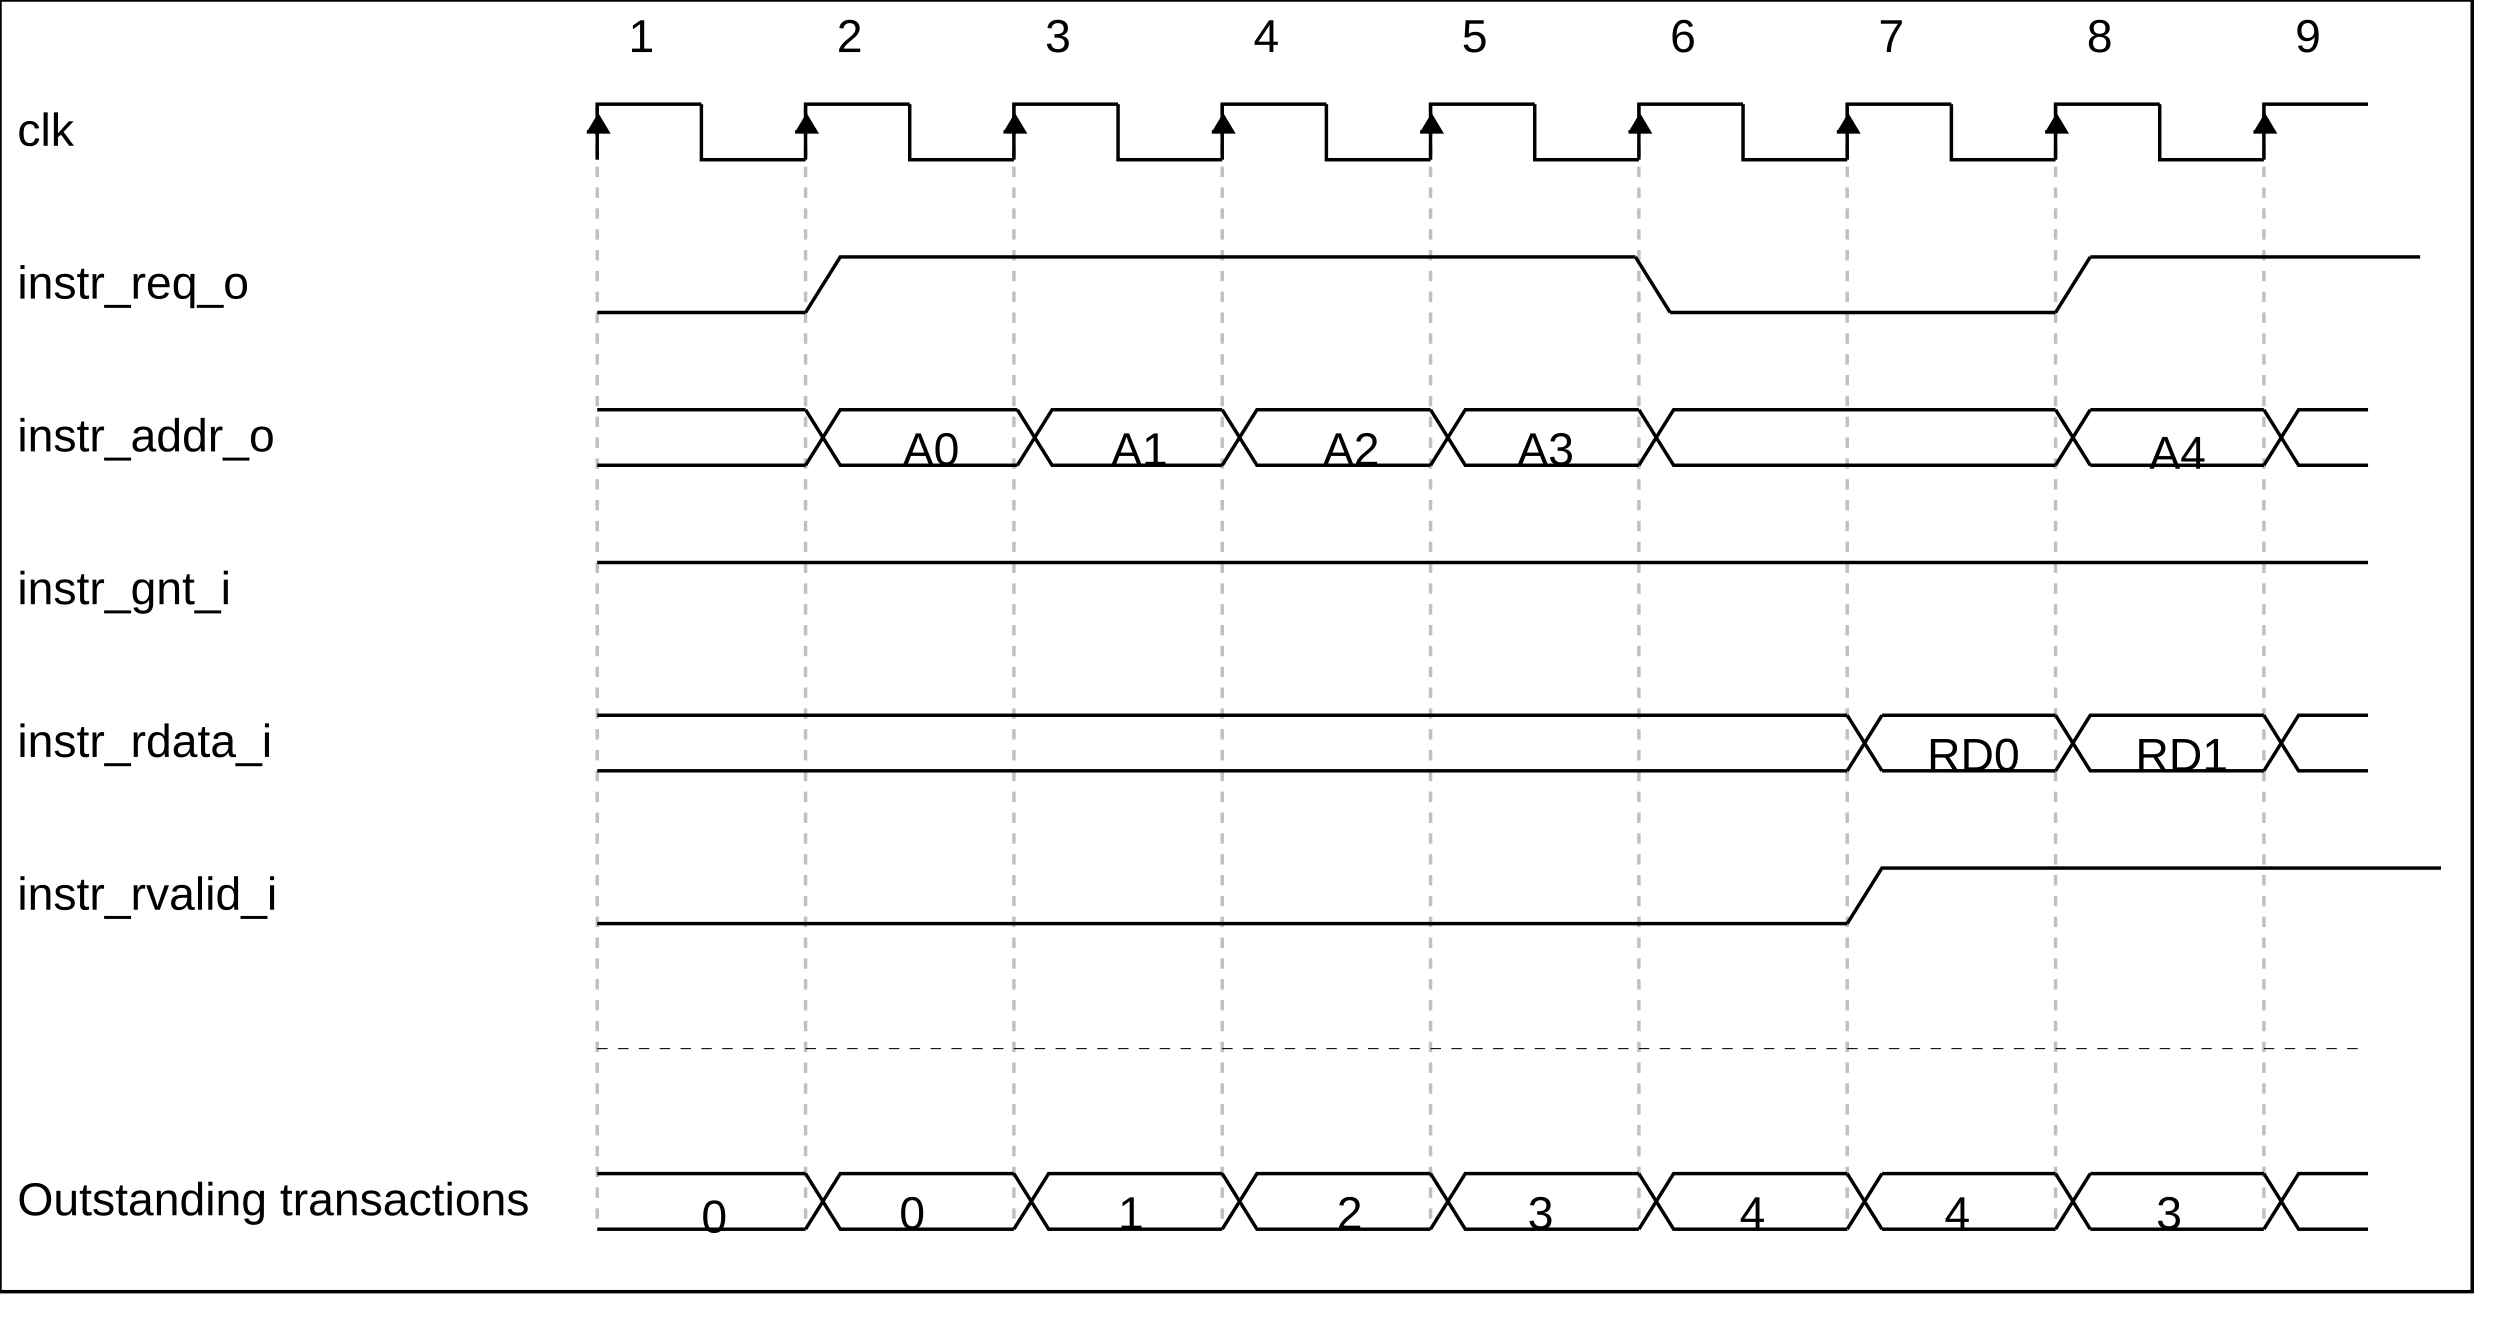
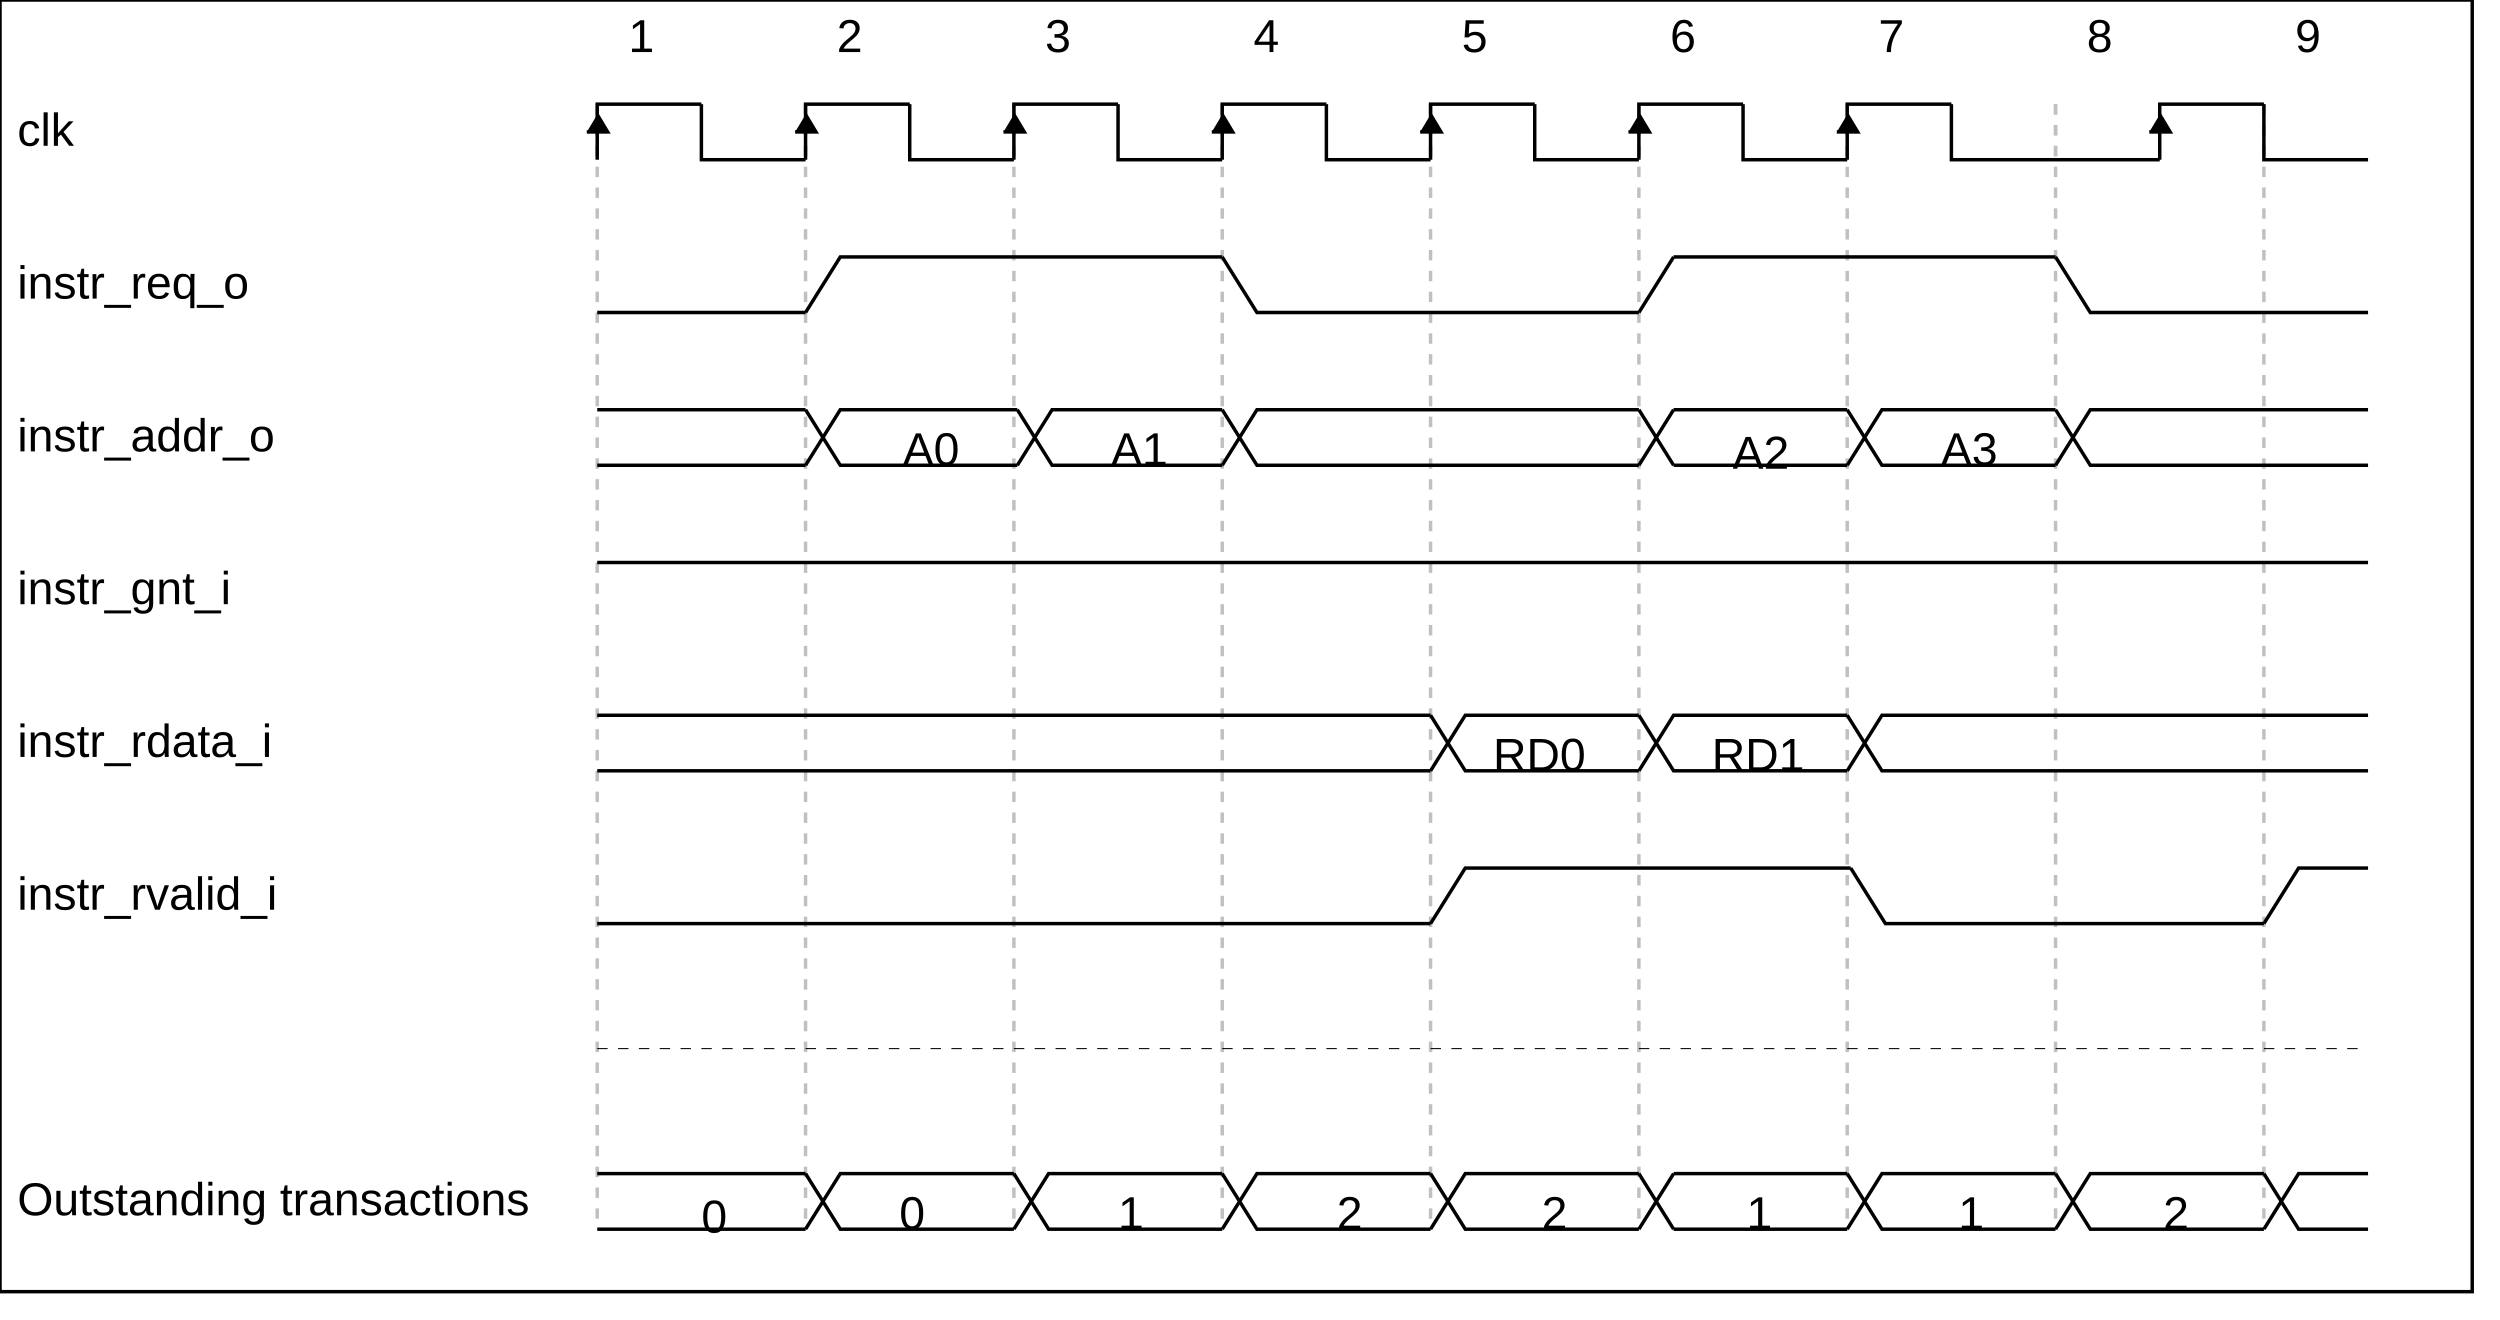
<svg xmlns="http://www.w3.org/2000/svg" version="1.0" width="720" height="380" id="svg2">
  <rect x="0" y="0" id="rect4" width="712" height="372" style="fill: none; stroke: black " />
  <text x="181" y="15" id="text6" style="font-size:10pt;font-style:normal;fill:#000000;stroke:none;font-family:Arial">
    <tspan x="181" y="15" id="tspan8"> 1 </tspan>
  </text>
  <text x="241" y="15" id="text10" style="font-size:10pt;font-style:normal;fill:#000000;stroke:none;font-family:Arial">
    <tspan x="241" y="15" id="tspan12"> 2 </tspan>
  </text>
  <text x="301" y="15" id="text14" style="font-size:10pt;font-style:normal;fill:#000000;stroke:none;font-family:Arial">
    <tspan x="301" y="15" id="tspan16"> 3 </tspan>
  </text>
  <text x="361" y="15" id="text18" style="font-size:10pt;font-style:normal;fill:#000000;stroke:none;font-family:Arial">
    <tspan x="361" y="15" id="tspan20"> 4 </tspan>
  </text>
  <text x="421" y="15" id="text22" style="font-size:10pt;font-style:normal;fill:#000000;stroke:none;font-family:Arial">
    <tspan x="421" y="15" id="tspan24"> 5 </tspan>
  </text>
  <text x="481" y="15" id="text26" style="font-size:10pt;font-style:normal;fill:#000000;stroke:none;font-family:Arial">
    <tspan x="481" y="15" id="tspan28"> 6 </tspan>
  </text>
  <text x="541" y="15" id="text30" style="font-size:10pt;font-style:normal;fill:#000000;stroke:none;font-family:Arial">
    <tspan x="541" y="15" id="tspan32"> 7 </tspan>
  </text>
  <text x="601" y="15" id="text34" style="font-size:10pt;font-style:normal;fill:#000000;stroke:none;font-family:Arial">
    <tspan x="601" y="15" id="tspan36"> 8 </tspan>
  </text>
  <text x="661" y="15" id="text38" style="font-size:10pt;font-style:normal;fill:#000000;stroke:none;font-family:Arial">
    <tspan x="661" y="15" id="tspan40"> 9 </tspan>
  </text>
  <line x1="172" y1="30" x2="172" y2="46" style="fill:none;stroke:#C0C0C0;stroke-width:1;stroke-dasharray:3, 3" id="line42" />
  <line x1="232" y1="30" x2="232" y2="46" style="fill:none;stroke:#C0C0C0;stroke-width:1;stroke-dasharray:3, 3" id="line44" />
  <line x1="292" y1="30" x2="292" y2="46" style="fill:none;stroke:#C0C0C0;stroke-width:1;stroke-dasharray:3, 3" id="line46" />
  <line x1="352" y1="30" x2="352" y2="46" style="fill:none;stroke:#C0C0C0;stroke-width:1;stroke-dasharray:3, 3" id="line48" />
  <line x1="412" y1="30" x2="412" y2="46" style="fill:none;stroke:#C0C0C0;stroke-width:1;stroke-dasharray:3, 3" id="line50" />
  <line x1="472" y1="30" x2="472" y2="46" style="fill:none;stroke:#C0C0C0;stroke-width:1;stroke-dasharray:3, 3" id="line52" />
  <line x1="532" y1="30" x2="532" y2="46" style="fill:none;stroke:#C0C0C0;stroke-width:1;stroke-dasharray:3, 3" id="line54" />
  <line x1="592" y1="30" x2="592" y2="46" style="fill:none;stroke:#C0C0C0;stroke-width:1;stroke-dasharray:3, 3" id="line56" />
  <line x1="652" y1="30" x2="652" y2="46" style="fill:none;stroke:#C0C0C0;stroke-width:1;stroke-dasharray:3, 3" id="line58" />
  <line x1="172" y1="30" x2="172" y2="354" style="fill:none;stroke:#C0C0C0;stroke-width:1;stroke-dasharray:3, 3" id="line60" />
  <line x1="232" y1="30" x2="232" y2="354" style="fill:none;stroke:#C0C0C0;stroke-width:1;stroke-dasharray:3, 3" id="line62" />
  <line x1="292" y1="30" x2="292" y2="354" style="fill:none;stroke:#C0C0C0;stroke-width:1;stroke-dasharray:3, 3" id="line64" />
  <line x1="352" y1="30" x2="352" y2="354" style="fill:none;stroke:#C0C0C0;stroke-width:1;stroke-dasharray:3, 3" id="line66" />
  <line x1="412" y1="30" x2="412" y2="354" style="fill:none;stroke:#C0C0C0;stroke-width:1;stroke-dasharray:3, 3" id="line68" />
  <line x1="472" y1="30" x2="472" y2="354" style="fill:none;stroke:#C0C0C0;stroke-width:1;stroke-dasharray:3, 3" id="line70" />
  <line x1="532" y1="30" x2="532" y2="354" style="fill:none;stroke:#C0C0C0;stroke-width:1;stroke-dasharray:3, 3" id="line72" />
  <line x1="592" y1="30" x2="592" y2="354" style="fill:none;stroke:#C0C0C0;stroke-width:1;stroke-dasharray:3, 3" id="line74" />
  <line x1="652" y1="30" x2="652" y2="354" style="fill:none;stroke:#C0C0C0;stroke-width:1;stroke-dasharray:3, 3" id="line76" />
-   <path d="M 172,30 M 172,46 M 172,46 L 172,46 M 172,46 L 172,30 L 202,30 M 202,30 L 202,46 L 232,46 M 232,46 L 232,30 L 262,30 M 262,30 L 262,46 L 292,46 M 292,46 L 292,30 L 322,30 M 322,30 L 322,46 L 352,46 M 352,46 L 352,30 L 382,30 M 382,30 L 382,46 L 412,46 M 412,46 L 412,30 L 442,30 M 442,30 L 442,46 L 472,46 M 472,46 L 472,30 L 502,30 M 502,30 L 502,46 L 532,46 M 532,46 L 532,30 L 562,30 M 562,30 L 562,46 L 592,46 M 592,46 L 592,30 L 622,30 M 622,30 L 622,46 L 652,46 M 652,46 L 652,30 L 682,30 " id="path78" style="fill:none;stroke:#000000;stroke-width:1" />
-   <path d="M 172,74 M 172,90 M 172,90 L 202,90 M 202,90 L 232,90 M 232,90 L 232,90 M 232,90 L 242,74 L 262,74 M 262,74 L 292,74 M 292,74 L 322,74 M 322,74 L 352,74 M 352,74 L 382,74 M 382,74 L 412,74 M 412,74 L 471,74 M 471,74 L 481,90 M 481,90 L 502,90 M 502,90 L 532,90 M 532,90 L 592,90 M 592,90 L 602,74 M 602,74 L 622,74 M 622,74 L 672,74 M 672,74 L 697,74 " id="path80" style="fill:none;stroke:#000000;stroke-width:1" />
-   <path d="M 172,118 M 172,126 M 172,126 M 172,126 M 172,118 L 202,118 M 172,134 L 202,134 M 202,134 M 202,118 L 232,118 M 202,134 L 232,134 M 232,134 M 232,118 L 242,134 L 262,134 M 232,134 L 242,118 L 262,118 M 262,118 M 262,118 L 293,118 M 262,134 L 293,134 M 293,134 M 293,118 L 303,134 L 322,134 M 293,134 L 303,118 L 322,118 M 322,118 M 322,118 L 352,118 M 322,134 L 352,134 M 352,134 M 352,118 L 362,134 L 382,134 M 352,134 L 362,118 L 382,118 M 382,118 M 382,118 L 412,118 M 382,134 L 412,134 M 412,134 M 412,118 L 422,134 L 442,134 M 412,134 L 422,118 L 442,118 M 442,118 M 442,118 L 472,118 M 442,134 L 472,134 M 472,134 M 472,118 L 482,134 L 502,134 M 472,134 L 482,118 L 502,118 M 502,118 M 502,118 L 532,118 M 502,134 L 532,134 M 532,134 M 532,118 L 592,118 M 532,134 L 592,134 M 592,134 M 592,118 L 602,134 M 592,134 L 602,118 M 602,118 M 602,118 L 622,118 M 602,134 L 622,134 M 622,134 M 622,118 L 652,118 M 622,134 L 652,134 M 652,134 M 652,118 L 662,134 L 682,134 M 652,134 L 662,118 L 682,118 " id="path82" style="fill:none;stroke:#000000;stroke-width:1" />
+   <path d="M 172,30 M 172,46 M 172,46 L 172,46 M 172,46 L 172,30 L 202,30 M 202,30 L 202,46 L 232,46 M 232,46 L 232,30 L 262,30 M 262,30 L 262,46 L 292,46 M 292,46 L 292,30 L 322,30 M 322,30 L 322,46 L 352,46 M 352,46 L 352,30 L 382,30 M 382,30 L 382,46 L 412,46 M 412,46 L 412,30 L 442,30 M 442,30 L 442,46 L 472,46 M 472,46 L 472,30 L 502,30 M 502,30 L 502,46 L 532,46 M 532,46 L 532,30 L 562,30 M 562,30 L 562,46 L 592,46 M 592,46 L 622,46 M 622,46 L 622,30 L 652,30 M 652,30 L 652,46 L 682,46 " id="path78" style="fill:none;stroke:#000000;stroke-width:1" />
+   <path d="M 172,74 M 172,90 M 172,90 L 202,90 M 202,90 L 232,90 M 232,90 L 232,90 M 232,90 L 242,74 L 262,74 M 262,74 L 292,74 M 292,74 L 322,74 M 322,74 L 352,74 M 352,74 L 362,90 L 382,90 M 382,90 L 412,90 M 412,90 L 472,90 M 472,90 L 482,74 M 482,74 L 502,74 M 502,74 L 532,74 M 532,74 L 562,74 M 562,74 L 592,74 M 592,74 L 602,90 L 622,90 M 622,90 L 652,90 M 652,90 L 682,90 " id="path80" style="fill:none;stroke:#000000;stroke-width:1" />
+   <path d="M 172,118 M 172,126 M 172,126 M 172,126 M 172,118 L 202,118 M 172,134 L 202,134 M 202,134 M 202,118 L 232,118 M 202,134 L 232,134 M 232,134 M 232,118 L 242,134 L 262,134 M 232,134 L 242,118 L 262,118 M 262,118 M 262,118 L 293,118 M 262,134 L 293,134 M 293,134 M 293,118 L 303,134 L 322,134 M 293,134 L 303,118 L 322,118 M 322,118 M 322,118 L 352,118 M 322,134 L 352,134 M 352,134 M 352,118 L 362,134 L 382,134 M 352,134 L 362,118 L 382,118 M 382,118 M 382,118 L 412,118 M 382,134 L 412,134 M 412,134 M 412,118 L 472,118 M 412,134 L 472,134 M 472,134 M 472,118 L 482,134 M 472,134 L 482,118 M 482,118 M 482,118 L 502,118 M 482,134 L 502,134 M 502,134 M 502,118 L 532,118 M 502,134 L 532,134 M 532,134 M 532,118 L 542,134 L 562,134 M 532,134 L 542,118 L 562,118 M 562,118 M 562,118 L 592,118 M 562,134 L 592,134 M 592,134 M 592,118 L 602,134 L 622,134 M 592,134 L 602,118 L 622,118 M 622,118 M 622,118 L 652,118 M 622,134 L 652,134 M 652,134 M 652,118 L 682,118 M 652,134 L 682,134 " id="path82" style="fill:none;stroke:#000000;stroke-width:1" />
  <path d="M 172,162 M 172,162 M 172,162 L 172,162 M 172,162 L 202,162 M 202,162 L 232,162 M 232,162 L 262,162 M 262,162 L 319,162 M 319,162 L 322,162 M 322,162 L 352,162 M 352,162 L 382,162 M 382,162 L 412,162 M 412,162 L 442,162 M 442,162 L 472,162 M 472,162 L 502,162 M 502,162 L 532,162 M 532,162 L 562,162 M 562,162 L 592,162 M 592,162 L 622,162 M 622,162 L 652,162 M 652,162 L 682,162 " id="path84" style="fill:none;stroke:#000000;stroke-width:1" />
-   <path d="M 172,206 M 172,214 M 172,214 M 172,214 M 172,206 L 202,206 M 172,222 L 202,222 M 202,222 M 202,206 L 232,206 M 202,222 L 232,222 M 232,222 M 232,206 L 292,206 M 232,222 L 292,222 M 292,222 M 292,206 M 292,222 M 292,222 M 292,206 L 351,206 M 292,222 L 351,222 M 351,222 M 351,206 L 352,206 M 351,222 L 352,222 M 352,222 M 352,206 L 382,206 M 352,222 L 382,222 M 382,222 M 382,206 L 412,206 M 382,222 L 412,222 M 412,222 M 412,206 L 442,206 M 412,222 L 442,222 M 442,222 M 442,206 L 472,206 M 442,222 L 472,222 M 472,222 M 472,206 L 532,206 M 472,222 L 532,222 M 532,222 M 532,206 L 542,222 M 532,222 L 542,206 M 542,206 M 542,206 L 562,206 M 542,222 L 562,222 M 562,222 M 562,206 L 592,206 M 562,222 L 592,222 M 592,222 M 592,206 L 602,222 L 622,222 M 592,222 L 602,206 L 622,206 M 622,206 M 622,206 L 652,206 M 622,222 L 652,222 M 652,222 M 652,206 L 662,222 L 682,222 M 652,222 L 662,206 L 682,206 " id="path86" style="fill:none;stroke:#000000;stroke-width:1" />
-   <path d="M 172,250 M 172,266 M 172,266 L 172,266 M 172,266 L 202,266 M 202,266 L 232,266 M 232,266 L 262,266 M 262,266 L 292,266 M 292,266 L 322,266 M 322,266 L 352,266 M 352,266 L 382,266 M 382,266 L 412,266 M 412,266 L 442,266 M 442,266 L 472,266 M 472,266 L 502,266 M 502,266 L 532,266 M 532,266 L 542,250 L 562,250 M 562,250 L 621,250 M 621,250 L 651,250 M 651,250 L 671,250 M 671,250 L 703,250 " id="path88" style="fill:none;stroke:#000000;stroke-width:1" />
+   <path d="M 172,206 M 172,214 M 172,214 M 172,214 M 172,206 L 202,206 M 172,222 L 202,222 M 202,222 M 202,206 L 232,206 M 202,222 L 232,222 M 232,222 M 232,206 L 292,206 M 232,222 L 292,222 M 292,222 M 292,206 M 292,222 M 292,222 M 292,206 L 351,206 M 292,222 L 351,222 M 351,222 M 351,206 L 352,206 M 351,222 L 352,222 M 352,222 M 352,206 L 382,206 M 352,222 L 382,222 M 382,222 M 382,206 L 412,206 M 382,222 L 412,222 M 412,222 M 412,206 L 422,222 L 442,222 M 412,222 L 422,206 L 442,206 M 442,206 M 442,206 L 472,206 M 442,222 L 472,222 M 472,222 M 472,206 L 482,222 L 502,222 M 472,222 L 482,206 L 502,206 M 502,206 M 502,206 L 532,206 M 502,222 L 532,222 M 532,222 M 532,206 L 542,222 L 562,222 M 532,222 L 542,206 L 562,206 M 562,206 M 562,206 L 592,206 M 562,222 L 592,222 M 592,222 M 592,206 L 622,206 M 592,222 L 622,222 M 622,222 M 622,206 L 652,206 M 622,222 L 652,222 M 652,222 M 652,206 L 682,206 M 652,222 L 682,222 " id="path86" style="fill:none;stroke:#000000;stroke-width:1" />
+   <path d="M 172,250 M 172,266 M 172,266 L 172,266 M 172,266 L 202,266 M 202,266 L 232,266 M 232,266 L 262,266 M 262,266 L 292,266 M 292,266 L 322,266 M 322,266 L 352,266 M 352,266 L 382,266 M 382,266 L 412,266 M 412,266 L 422,250 L 442,250 M 442,250 L 501,250 M 501,250 L 531,250 M 531,250 L 533,250 M 533,250 L 543,266 L 562,266 M 562,266 L 592,266 M 592,266 L 622,266 M 622,266 L 652,266 M 652,266 L 662,250 L 682,250 " id="path88" style="fill:none;stroke:#000000;stroke-width:1" />
  <line x1="172" y1="302" x2="682" y2="302" style="stroke:black; fill:none; stroke-width:0.3;stroke-dasharray:3 3;" />
-   <path d="M 172,338 M 172,346 M 172,346 M 172,346 M 172,338 L 202,338 M 172,354 L 202,354 M 202,354 M 202,338 L 232,338 M 202,354 L 232,354 M 232,354 M 232,338 L 242,354 L 262,354 M 232,354 L 242,338 L 262,338 M 262,338 M 262,338 L 292,338 M 262,354 L 292,354 M 292,354 M 292,338 L 302,354 L 322,354 M 292,354 L 302,338 L 322,338 M 322,338 M 322,338 L 352,338 M 322,354 L 352,354 M 352,354 M 352,338 L 362,354 L 382,354 M 352,354 L 362,338 L 382,338 M 382,338 M 382,338 L 412,338 M 382,354 L 412,354 M 412,354 M 412,338 L 422,354 L 442,354 M 412,354 L 422,338 L 442,338 M 442,338 M 442,338 L 472,338 M 442,354 L 472,354 M 472,354 M 472,338 L 482,354 L 532,354 M 472,354 L 482,338 L 532,338 M 532,338 M 532,338 L 542,354 M 532,354 L 542,338 M 542,338 M 542,338 L 592,338 M 542,354 L 592,354 M 592,354 M 592,338 L 602,354 M 592,354 L 602,338 M 602,338 M 602,338 L 622,338 M 602,354 L 622,354 M 622,354 M 622,338 L 652,338 M 622,354 L 652,354 M 652,354 M 652,338 L 662,354 L 682,354 M 652,354 L 662,338 L 682,338 " id="path90" style="fill:none;stroke:#000000;stroke-width:1" />
+   <path d="M 172,338 M 172,346 M 172,346 M 172,346 M 172,338 L 202,338 M 172,354 L 202,354 M 202,354 M 202,338 L 232,338 M 202,354 L 232,354 M 232,354 M 232,338 L 242,354 L 262,354 M 232,354 L 242,338 L 262,338 M 262,338 M 262,338 L 292,338 M 262,354 L 292,354 M 292,354 M 292,338 L 302,354 L 322,354 M 292,354 L 302,338 L 322,338 M 322,338 M 322,338 L 352,338 M 322,354 L 352,354 M 352,354 M 352,338 L 362,354 L 382,354 M 352,354 L 362,338 L 382,338 M 382,338 M 382,338 L 412,338 M 382,354 L 412,354 M 412,354 M 412,338 L 422,354 L 472,354 M 412,354 L 422,338 L 472,338 M 472,338 M 472,338 L 482,354 M 472,354 L 482,338 M 482,338 M 482,338 L 502,338 M 482,354 L 502,354 M 502,354 M 502,338 L 532,338 M 502,354 L 532,354 M 532,354 M 532,338 L 542,354 L 562,354 M 532,354 L 542,338 L 562,338 M 562,338 M 562,338 L 592,338 M 562,354 L 592,354 M 592,354 M 592,338 L 602,354 L 622,354 M 592,354 L 602,338 L 622,338 M 622,338 M 622,338 L 652,338 M 622,354 L 652,354 M 652,354 M 652,338 L 662,354 L 682,354 M 652,354 L 662,338 L 682,338 " id="path90" style="fill:none;stroke:#000000;stroke-width:1" />
  <path d="M 169,38 L 175,38 L 172,33 " id="path92" style="fill:#000000;stroke:#000000;stroke-width:1" />
  <path d="M 229,38 L 235,38 L 232,33 " id="path94" style="fill:#000000;stroke:#000000;stroke-width:1" />
  <path d="M 289,38 L 295,38 L 292,33 " id="path96" style="fill:#000000;stroke:#000000;stroke-width:1" />
  <path d="M 349,38 L 355,38 L 352,33 " id="path98" style="fill:#000000;stroke:#000000;stroke-width:1" />
  <path d="M 409,38 L 415,38 L 412,33 " id="path100" style="fill:#000000;stroke:#000000;stroke-width:1" />
  <path d="M 469,38 L 475,38 L 472,33 " id="path102" style="fill:#000000;stroke:#000000;stroke-width:1" />
  <path d="M 529,38 L 535,38 L 532,33 " id="path104" style="fill:#000000;stroke:#000000;stroke-width:1" />
-   <path d="M 589,38 L 595,38 L 592,33 " id="path106" style="fill:#000000;stroke:#000000;stroke-width:1" />
-   <path d="M 649,38 L 655,38 L 652,33 " id="path108" style="fill:#000000;stroke:#000000;stroke-width:1" />
-   <text x="260" y="134" id="text110" style="font-size:10pt;font-style:normal;fill:rgb(0,0,0);stroke:none;font-family:Arial">
-     <tspan x="260" y="134" id="tspan112">A0</tspan>
+   <path d="M 619,38 L 625,38 L 622,33 " id="path106" style="fill:#000000;stroke:#000000;stroke-width:1" />
+   <text x="260" y="134" id="text108" style="font-size:10pt;font-style:normal;fill:rgb(0,0,0);stroke:none;font-family:Arial">
+     <tspan x="260" y="134" id="tspan110">A0</tspan>
  </text>
-   <text x="555" y="222" id="text114" style="font-size:10pt;font-style:normal;fill:rgb(0,0,0);stroke:none;font-family:Arial">
-     <tspan x="555" y="222" id="tspan116">RD0</tspan>
+   <text x="430" y="222" id="text112" style="font-size:10pt;font-style:normal;fill:rgb(0,0,0);stroke:none;font-family:Arial">
+     <tspan x="430" y="222" id="tspan114">RD0</tspan>
  </text>
-   <text x="320" y="134" id="text118" style="font-size:10pt;font-style:normal;fill:rgb(0,0,0);stroke:none;font-family:Arial">
-     <tspan x="320" y="134" id="tspan120">A1</tspan>
+   <text x="320" y="134" id="text116" style="font-size:10pt;font-style:normal;fill:rgb(0,0,0);stroke:none;font-family:Arial">
+     <tspan x="320" y="134" id="tspan118">A1</tspan>
  </text>
-   <text x="381" y="134" id="text122" style="font-size:10pt;font-style:normal;fill:rgb(0,0,0);stroke:none;font-family:Arial">
-     <tspan x="381" y="134" id="tspan124">A2</tspan>
+   <text x="493" y="222" id="text120" style="font-size:10pt;font-style:normal;fill:rgb(0,0,0);stroke:none;font-family:Arial">
+     <tspan x="493" y="222" id="tspan122">RD1</tspan>
  </text>
-   <text x="615" y="222" id="text126" style="font-size:10pt;font-style:normal;fill:rgb(0,0,0);stroke:none;font-family:Arial">
-     <tspan x="615" y="222" id="tspan128">RD1</tspan>
+   <text x="202" y="355" id="text124" style="font-size:10pt;font-style:normal;fill:rgb(0,0,0);stroke:none;font-family:Arial">
+     <tspan x="202" y="355" id="tspan126">0</tspan>
  </text>
-   <text x="437" y="134" id="text130" style="font-size:10pt;font-style:normal;fill:rgb(0,0,0);stroke:none;font-family:Arial">
-     <tspan x="437" y="134" id="tspan132">A3</tspan>
+   <text x="259" y="354" id="text128" style="font-size:10pt;font-style:normal;fill:rgb(0,0,0);stroke:none;font-family:Arial">
+     <tspan x="259" y="354" id="tspan130">0</tspan>
  </text>
-   <text x="202" y="355" id="text134" style="font-size:10pt;font-style:normal;fill:rgb(0,0,0);stroke:none;font-family:Arial">
-     <tspan x="202" y="355" id="tspan136">0</tspan>
+   <text x="322" y="354" id="text132" style="font-size:10pt;font-style:normal;fill:rgb(0,0,0);stroke:none;font-family:Arial">
+     <tspan x="322" y="354" id="tspan134">1</tspan>
  </text>
-   <text x="259" y="354" id="text138" style="font-size:10pt;font-style:normal;fill:rgb(0,0,0);stroke:none;font-family:Arial">
-     <tspan x="259" y="354" id="tspan140">0</tspan>
+   <text x="385" y="354" id="text136" style="font-size:10pt;font-style:normal;fill:rgb(0,0,0);stroke:none;font-family:Arial">
+     <tspan x="385" y="354" id="tspan138">2</tspan>
  </text>
-   <text x="322" y="354" id="text142" style="font-size:10pt;font-style:normal;fill:rgb(0,0,0);stroke:none;font-family:Arial">
-     <tspan x="322" y="354" id="tspan144">1</tspan>
+   <text x="623" y="354" id="text140" style="font-size:10pt;font-style:normal;fill:rgb(0,0,0);stroke:none;font-family:Arial">
+     <tspan x="623" y="354" id="tspan142">2</tspan>
  </text>
-   <text x="385" y="354" id="text146" style="font-size:10pt;font-style:normal;fill:rgb(0,0,0);stroke:none;font-family:Arial">
-     <tspan x="385" y="354" id="tspan148">2</tspan>
+   <text x="499" y="135" id="text144" style="font-size:10pt;font-style:normal;fill:rgb(0,0,0);stroke:none;font-family:Arial">
+     <tspan x="499" y="135" id="tspan146">A2</tspan>
  </text>
-   <text x="440" y="354" id="text150" style="font-size:10pt;font-style:normal;fill:rgb(0,0,0);stroke:none;font-family:Arial">
-     <tspan x="440" y="354" id="tspan152">3</tspan>
+   <text x="444" y="354" id="text148" style="font-size:10pt;font-style:normal;fill:rgb(0,0,0);stroke:none;font-family:Arial">
+     <tspan x="444" y="354" id="tspan150">2</tspan>
  </text>
-   <text x="501" y="354" id="text154" style="font-size:10pt;font-style:normal;fill:rgb(0,0,0);stroke:none;font-family:Arial">
-     <tspan x="501" y="354" id="tspan156">4</tspan>
+   <text x="503" y="354" id="text152" style="font-size:10pt;font-style:normal;fill:rgb(0,0,0);stroke:none;font-family:Arial">
+     <tspan x="503" y="354" id="tspan154">1</tspan>
  </text>
-   <text x="560" y="354" id="text158" style="font-size:10pt;font-style:normal;fill:rgb(0,0,0);stroke:none;font-family:Arial">
-     <tspan x="560" y="354" id="tspan160">4</tspan>
+   <text x="559" y="134" id="text156" style="font-size:10pt;font-style:normal;fill:rgb(0,0,0);stroke:none;font-family:Arial">
+     <tspan x="559" y="134" id="tspan158">A3</tspan>
  </text>
-   <text x="621" y="354" id="text162" style="font-size:10pt;font-style:normal;fill:rgb(0,0,0);stroke:none;font-family:Arial">
-     <tspan x="621" y="354" id="tspan164">3</tspan>
+   <text x="564" y="354" id="text160" style="font-size:10pt;font-style:normal;fill:rgb(0,0,0);stroke:none;font-family:Arial">
+     <tspan x="564" y="354" id="tspan162">1</tspan>
  </text>
-   <text x="619" y="135" id="text166" style="font-size:10pt;font-style:normal;fill:rgb(0,0,0);stroke:none;font-family:Arial">
-     <tspan x="619" y="135" id="tspan168">A4</tspan>
+   <text x="5" y="32" id="text164" style="font-size:10pt;font-style:normal;stroke:none;font-family:Arial">
+     <tspan x="5" y="42" id="tspan166">clk</tspan>
  </text>
-   <text x="5" y="32" id="text170" style="font-size:10pt;font-style:normal;stroke:none;font-family:Arial">
-     <tspan x="5" y="42" id="tspan172">clk</tspan>
+   <text x="5" y="86" id="text168" style="font-size:10pt;font-style:normal;stroke:none;font-family:Arial">
+     <tspan x="5" y="86" id="tspan170">instr_req_o</tspan>
  </text>
-   <text x="5" y="86" id="text174" style="font-size:10pt;font-style:normal;stroke:none;font-family:Arial">
-     <tspan x="5" y="86" id="tspan176">instr_req_o</tspan>
+   <text x="5" y="130" id="text172" style="font-size:10pt;font-style:normal;stroke:none;font-family:Arial">
+     <tspan x="5" y="130" id="tspan174">instr_addr_o</tspan>
  </text>
-   <text x="5" y="130" id="text178" style="font-size:10pt;font-style:normal;stroke:none;font-family:Arial">
-     <tspan x="5" y="130" id="tspan180">instr_addr_o</tspan>
+   <text x="5" y="174" id="text176" style="font-size:10pt;font-style:normal;stroke:none;font-family:Arial">
+     <tspan x="5" y="174" id="tspan178">instr_gnt_i</tspan>
  </text>
-   <text x="5" y="174" id="text182" style="font-size:10pt;font-style:normal;stroke:none;font-family:Arial">
-     <tspan x="5" y="174" id="tspan184">instr_gnt_i</tspan>
+   <text x="5" y="218" id="text180" style="font-size:10pt;font-style:normal;stroke:none;font-family:Arial">
+     <tspan x="5" y="218" id="tspan182">instr_rdata_i</tspan>
  </text>
-   <text x="5" y="218" id="text186" style="font-size:10pt;font-style:normal;stroke:none;font-family:Arial">
-     <tspan x="5" y="218" id="tspan188">instr_rdata_i</tspan>
+   <text x="5" y="262" id="text184" style="font-size:10pt;font-style:normal;stroke:none;font-family:Arial">
+     <tspan x="5" y="262" id="tspan186">instr_rvalid_i</tspan>
  </text>
-   <text x="5" y="262" id="text190" style="font-size:10pt;font-style:normal;stroke:none;font-family:Arial">
-     <tspan x="5" y="262" id="tspan192">instr_rvalid_i</tspan>
-   </text>
-   <text x="5" y="350" id="text194" style="font-size:10pt;font-style:normal;stroke:none;font-family:Arial">
-     <tspan x="5" y="350" id="tspan196">Outstanding transactions</tspan>
+   <text x="5" y="350" id="text188" style="font-size:10pt;font-style:normal;stroke:none;font-family:Arial">
+     <tspan x="5" y="350" id="tspan190">Outstanding transactions</tspan>
  </text>
</svg>
